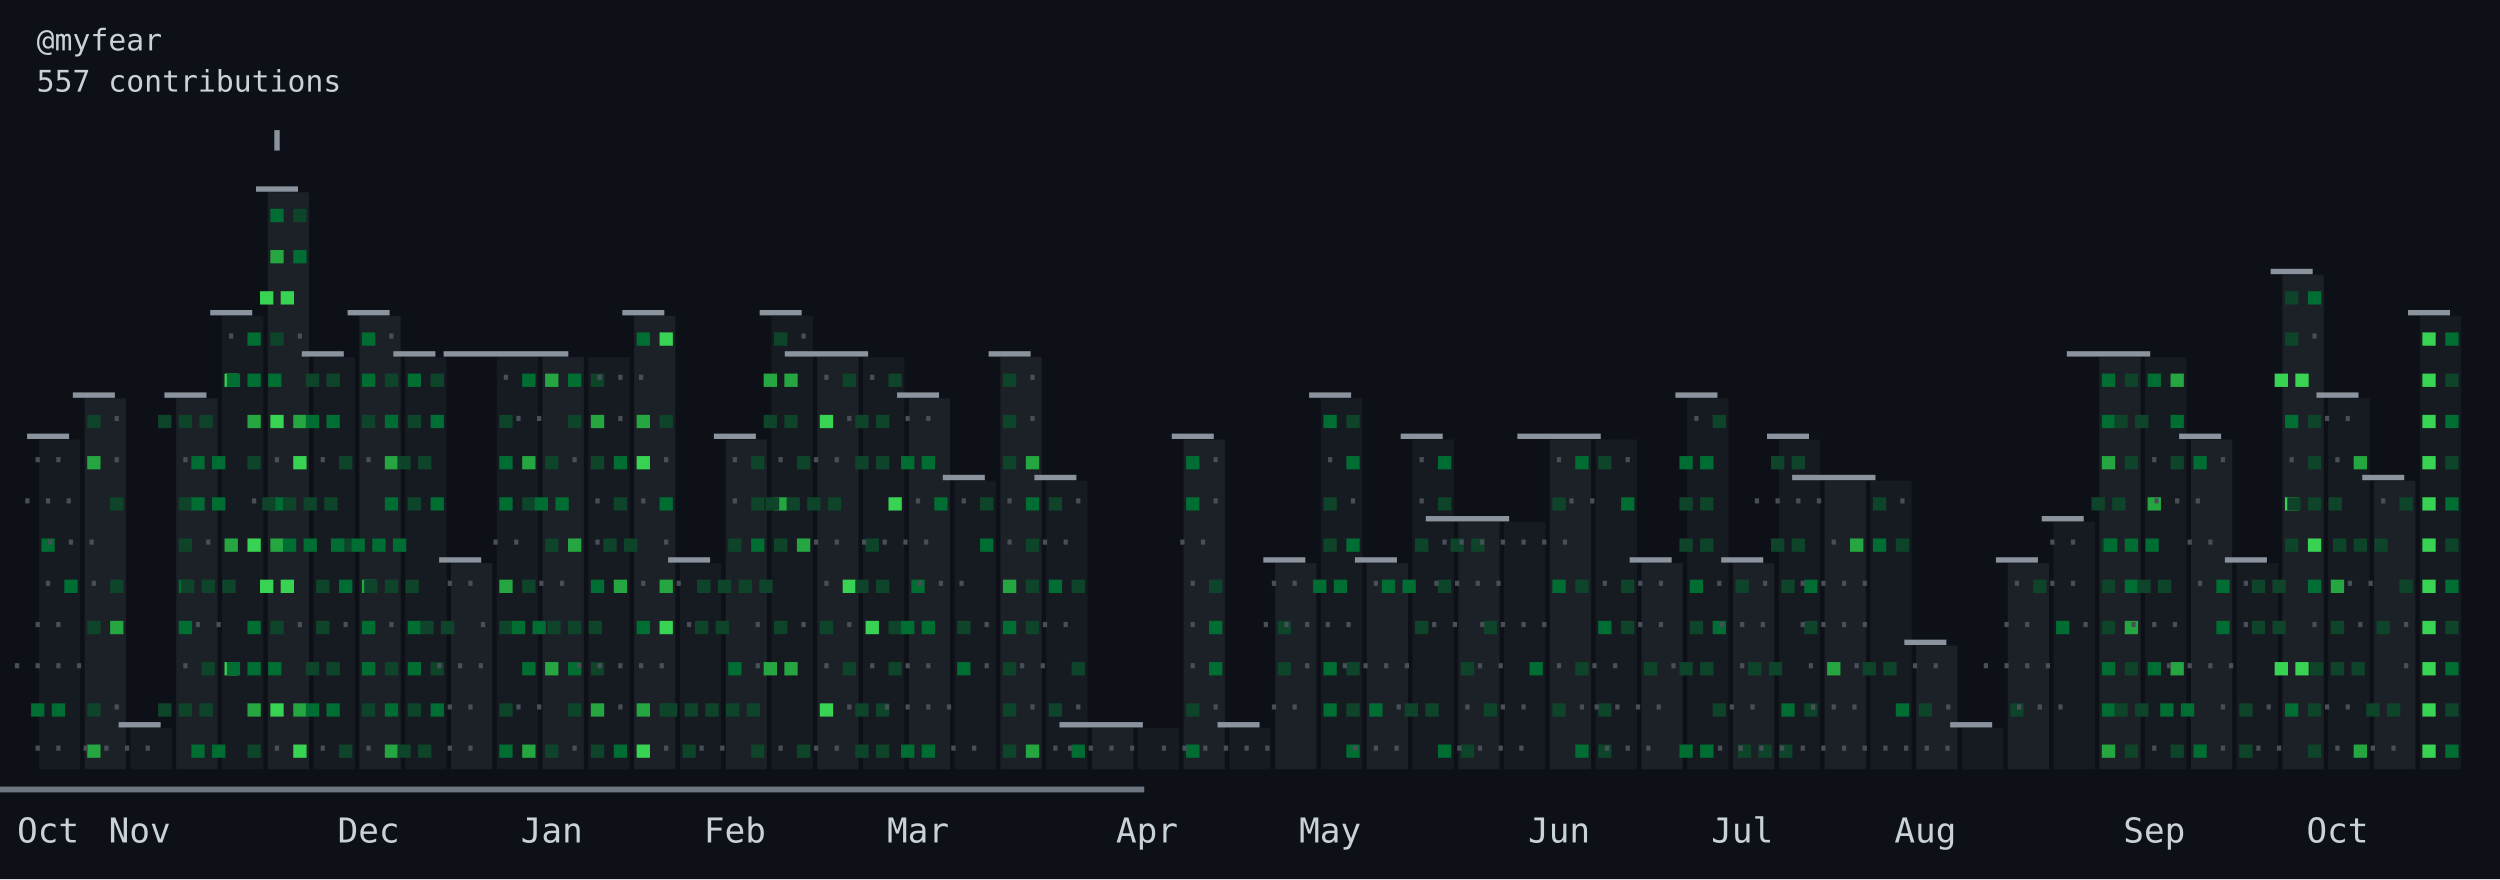
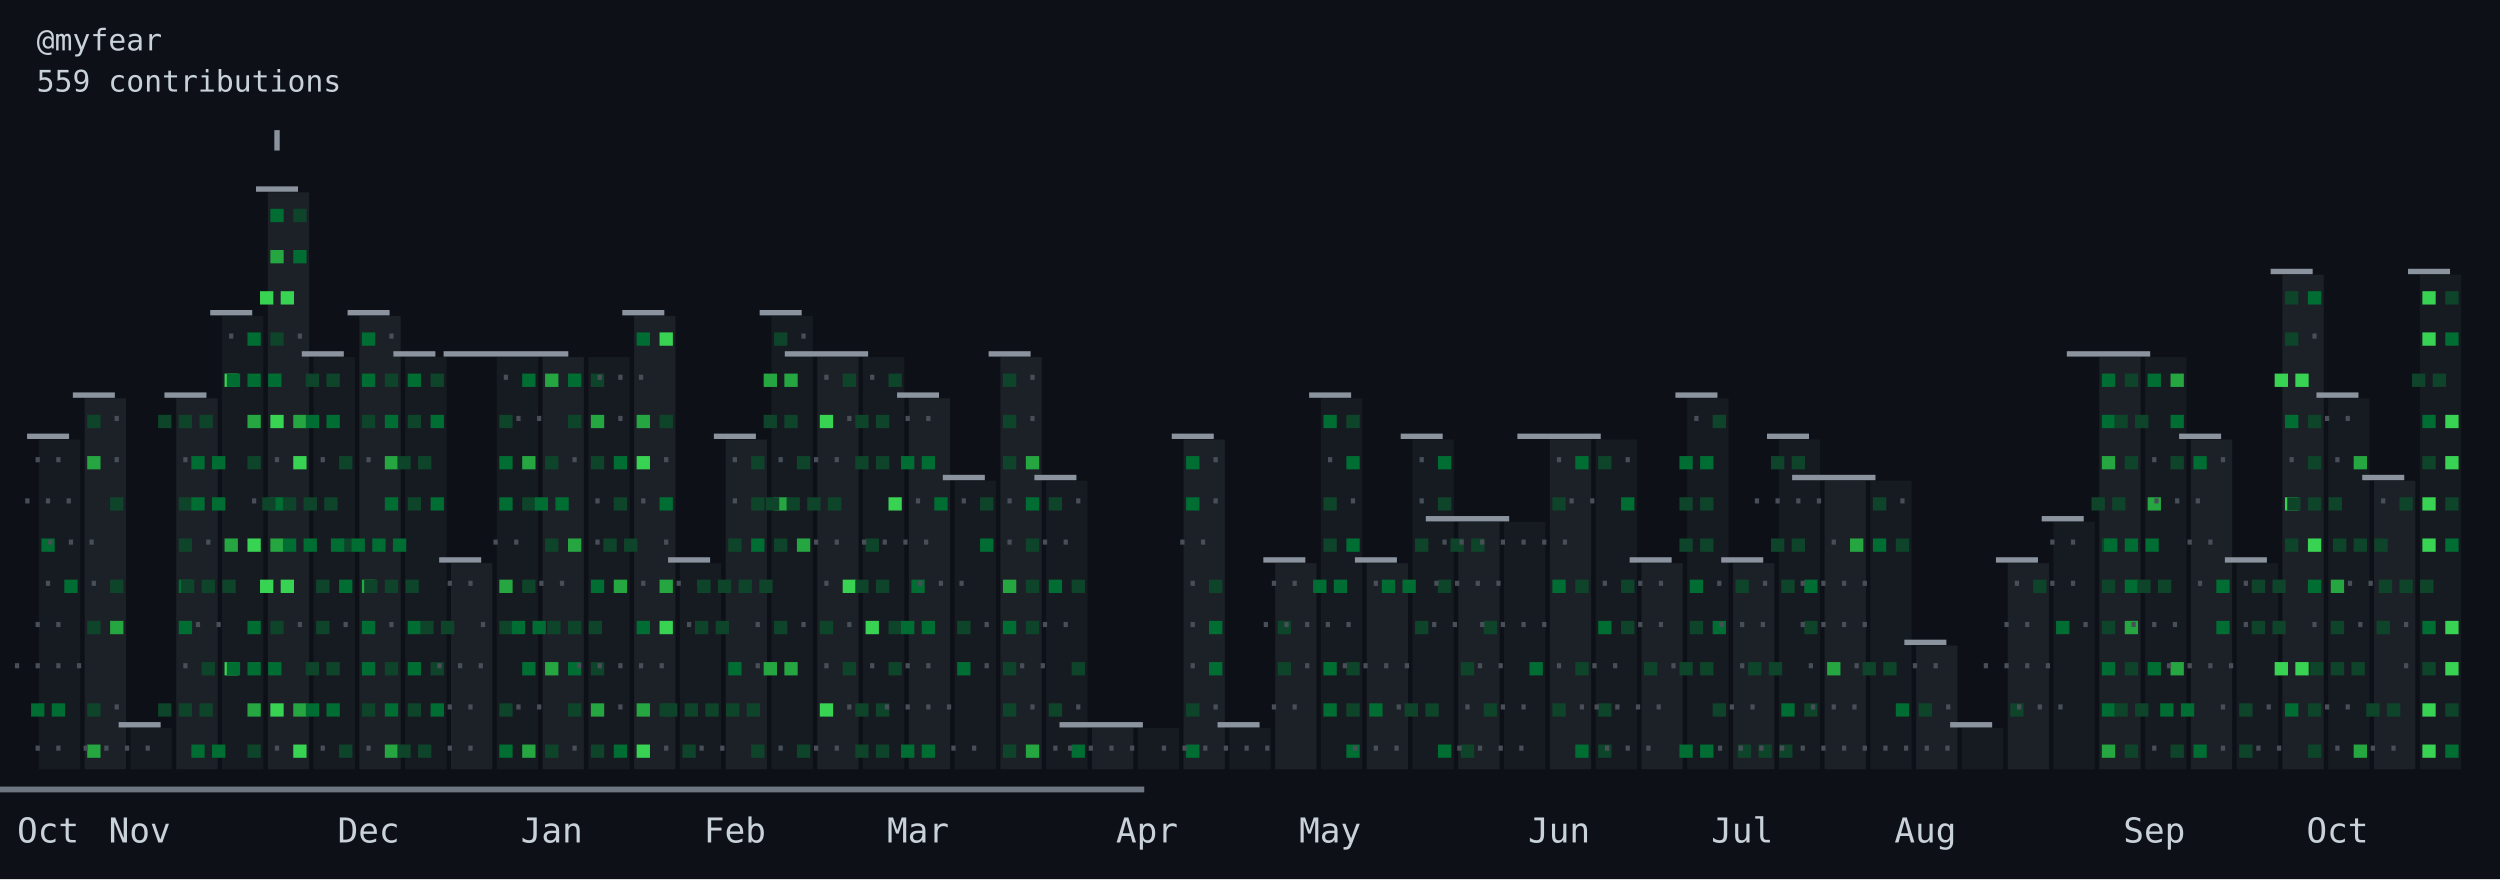
<svg xmlns="http://www.w3.org/2000/svg" width="1092" height="384" viewBox="0 0 1092 384" role="img" aria-labelledby="title desc">
  <rect width="100%" height="100%" fill="#0d1117" />
  <g font-family="ui-monospace, 'SF Mono', Menlo, Consolas, 'DejaVu Sans Mono', monospace" font-size="13" fill="#c9d1d9">
    <text x="16" y="22">@myfear</text>
-     <text x="16" y="40">557 contributions</text>
+     <text x="16" y="40">559 contributions</text>
  </g>
  <rect x="117" y="84" width="18" height="252" fill="#1c2128" />
  <rect x="997" y="120" width="18" height="216" fill="#1c2128" />
+   <rect x="1057" y="120" width="18" height="216" fill="#161b22" />
  <rect x="97" y="138" width="18" height="198" fill="#161b22" />
  <rect x="157" y="138" width="18" height="198" fill="#1c2128" />
  <rect x="277" y="138" width="18" height="198" fill="#1c2128" />
  <rect x="337" y="138" width="18" height="198" fill="#161b22" />
-   <rect x="1057" y="138" width="18" height="198" fill="#161b22" />
  <rect x="137" y="156" width="18" height="180" fill="#161b22" />
  <rect x="177" y="156" width="18" height="180" fill="#161b22" />
  <rect x="217" y="156" width="18" height="180" fill="#161b22" />
  <rect x="237" y="156" width="18" height="180" fill="#1c2128" />
  <rect x="257" y="156" width="18" height="180" fill="#161b22" />
  <rect x="357" y="156" width="18" height="180" fill="#1c2128" />
  <rect x="377" y="156" width="18" height="180" fill="#161b22" />
  <rect x="437" y="156" width="18" height="180" fill="#1c2128" />
  <rect x="917" y="156" width="18" height="180" fill="#1c2128" />
  <rect x="937" y="156" width="18" height="180" fill="#161b22" />
  <rect x="37" y="174" width="18" height="162" fill="#1c2128" />
  <rect x="77" y="174" width="18" height="162" fill="#1c2128" />
  <rect x="397" y="174" width="18" height="162" fill="#1c2128" />
  <rect x="577" y="174" width="18" height="162" fill="#161b22" />
  <rect x="737" y="174" width="18" height="162" fill="#161b22" />
  <rect x="1017" y="174" width="18" height="162" fill="#161b22" />
  <rect x="17" y="192" width="18" height="144" fill="#161b22" />
  <rect x="317" y="192" width="18" height="144" fill="#1c2128" />
  <rect x="517" y="192" width="18" height="144" fill="#1c2128" />
  <rect x="617" y="192" width="18" height="144" fill="#161b22" />
  <rect x="677" y="192" width="18" height="144" fill="#1c2128" />
  <rect x="697" y="192" width="18" height="144" fill="#161b22" />
  <rect x="777" y="192" width="18" height="144" fill="#161b22" />
  <rect x="957" y="192" width="18" height="144" fill="#1c2128" />
  <rect x="417" y="210" width="18" height="126" fill="#161b22" />
  <rect x="457" y="210" width="18" height="126" fill="#161b22" />
  <rect x="797" y="210" width="18" height="126" fill="#1c2128" />
  <rect x="817" y="210" width="18" height="126" fill="#161b22" />
  <rect x="1037" y="210" width="18" height="126" fill="#1c2128" />
  <rect x="637" y="228" width="18" height="108" fill="#1c2128" />
  <rect x="657" y="228" width="18" height="108" fill="#161b22" />
  <rect x="897" y="228" width="18" height="108" fill="#161b22" />
  <rect x="197" y="246" width="18" height="90" fill="#1c2128" />
  <rect x="297" y="246" width="18" height="90" fill="#161b22" />
  <rect x="557" y="246" width="18" height="90" fill="#1c2128" />
  <rect x="597" y="246" width="18" height="90" fill="#1c2128" />
  <rect x="717" y="246" width="18" height="90" fill="#1c2128" />
  <rect x="757" y="246" width="18" height="90" fill="#1c2128" />
  <rect x="877" y="246" width="18" height="90" fill="#1c2128" />
  <rect x="977" y="246" width="18" height="90" fill="#161b22" />
  <rect x="837" y="282" width="18" height="54" fill="#1c2128" />
  <rect x="57" y="318" width="18" height="18" fill="#161b22" />
  <rect x="477" y="318" width="18" height="18" fill="#1c2128" />
  <rect x="497" y="318" width="18" height="18" fill="#161b22" />
  <rect x="537" y="318" width="18" height="18" fill="#161b22" />
  <rect x="857" y="318" width="18" height="18" fill="#161b22" />
  <g font-family="ui-monospace, 'SF Mono', Menlo, Consolas, 'DejaVu Sans Mono', monospace" font-size="15" text-anchor="middle">
    <text x="121" y="62" fill="#8b949e">╻</text>
    <text x="121 131" y="80" fill="#8b949e">▁▁</text>
    <text x="121" y="98" fill="#006d32">▪</text>
    <text x="131" y="98" fill="#0e4429">▪</text>
    <text x="121" y="116" fill="#26a641">▪</text>
    <text x="131" y="116" fill="#006d32">▪</text>
    <text x="1001 1011" y="116" fill="#8b949e">▁▁</text>
+     <text x="1061 1071" y="116" fill="#8b949e">▁▁</text>
    <text x="101 111" y="134" fill="#8b949e">▁▁</text>
    <text x="121 131" y="134" fill="#39d353">▪▪</text>
    <text x="161 171" y="134" fill="#8b949e">▁▁</text>
    <text x="281 291" y="134" fill="#8b949e">▁▁</text>
    <text x="341 351" y="134" fill="#8b949e">▁▁</text>
    <text x="1001" y="134" fill="#0e4429">▪</text>
    <text x="1011" y="134" fill="#006d32">▪</text>
-     <text x="1061 1071" y="134" fill="#8b949e">▁▁</text>
+     <text x="1061" y="134" fill="#39d353">▪</text>
+     <text x="1071" y="134" fill="#0e4429">▪</text>
    <text x="101" y="152" fill="#484f58">·</text>
    <text x="111" y="152" fill="#006d32">▪</text>
    <text x="121" y="152" fill="#0e4429">▪</text>
    <text x="131" y="152" fill="#484f58">·</text>
    <text x="141 151" y="152" fill="#8b949e">▁▁</text>
    <text x="161" y="152" fill="#006d32">▪</text>
    <text x="171" y="152" fill="#484f58">·</text>
    <text x="181 191" y="152" fill="#8b949e">▁▁</text>
    <text x="221 231 241 251 261 271" y="152" fill="#8b949e">▁▁▁▁▁▁</text>
    <text x="281" y="152" fill="#006d32">▪</text>
    <text x="291" y="152" fill="#39d353">▪</text>
    <text x="341" y="152" fill="#0e4429">▪</text>
    <text x="351" y="152" fill="#484f58">·</text>
    <text x="361 371 381 391" y="152" fill="#8b949e">▁▁▁▁</text>
    <text x="441 451" y="152" fill="#8b949e">▁▁</text>
    <text x="921 931 941 951" y="152" fill="#8b949e">▁▁▁▁</text>
    <text x="1001" y="152" fill="#0e4429">▪</text>
    <text x="1011" y="152" fill="#484f58">·</text>
    <text x="1061" y="152" fill="#39d353">▪</text>
    <text x="1071" y="152" fill="#006d32">▪</text>
    <text x="41 51" y="170" fill="#8b949e">▁▁</text>
    <text x="81 91" y="170" fill="#8b949e">▁▁</text>
    <text x="101" y="170" fill="#39d353">▪</text>
    <text x="111 121 131" y="170" fill="#006d32">▪▪▪</text>
    <text x="141 151" y="170" fill="#0e4429">▪▪</text>
    <text x="161" y="170" fill="#006d32">▪</text>
    <text x="171" y="170" fill="#0e4429">▪</text>
    <text x="181" y="170" fill="#006d32">▪</text>
    <text x="191" y="170" fill="#0e4429">▪</text>
    <text x="221" y="170" fill="#484f58">·</text>
    <text x="231" y="170" fill="#006d32">▪</text>
    <text x="241" y="170" fill="#26a641">▪</text>
    <text x="251" y="170" fill="#006d32">▪</text>
    <text x="261" y="170" fill="#0e4429">▪</text>
    <text x="271 281 291" y="170" fill="#484f58">···</text>
    <text x="341 351" y="170" fill="#26a641">▪▪</text>
    <text x="361" y="170" fill="#484f58">·</text>
    <text x="371" y="170" fill="#0e4429">▪</text>
    <text x="381" y="170" fill="#484f58">·</text>
    <text x="391" y="170" fill="#0e4429">▪</text>
    <text x="401 411" y="170" fill="#8b949e">▁▁</text>
    <text x="441" y="170" fill="#0e4429">▪</text>
    <text x="451" y="170" fill="#484f58">·</text>
    <text x="581 591" y="170" fill="#8b949e">▁▁</text>
    <text x="741 751" y="170" fill="#8b949e">▁▁</text>
    <text x="921" y="170" fill="#006d32">▪</text>
    <text x="931" y="170" fill="#0e4429">▪</text>
    <text x="941" y="170" fill="#006d32">▪</text>
    <text x="951" y="170" fill="#26a641">▪</text>
    <text x="1001 1011" y="170" fill="#39d353">▪▪</text>
    <text x="1021 1031" y="170" fill="#8b949e">▁▁</text>
-     <text x="1061" y="170" fill="#39d353">▪</text>
-     <text x="1071" y="170" fill="#0e4429">▪</text>
+     <text x="1061 1071" y="170" fill="#0e4429">▪▪</text>
    <text x="21 31" y="188" fill="#8b949e">▁▁</text>
    <text x="41" y="188" fill="#0e4429">▪</text>
    <text x="51" y="188" fill="#484f58">·</text>
    <text x="81 91 101" y="188" fill="#0e4429">▪▪▪</text>
    <text x="111" y="188" fill="#26a641">▪</text>
    <text x="121" y="188" fill="#39d353">▪</text>
    <text x="131" y="188" fill="#26a641">▪</text>
    <text x="141 151" y="188" fill="#006d32">▪▪</text>
    <text x="161" y="188" fill="#0e4429">▪</text>
    <text x="171" y="188" fill="#006d32">▪</text>
    <text x="181" y="188" fill="#0e4429">▪</text>
    <text x="191" y="188" fill="#006d32">▪</text>
    <text x="221" y="188" fill="#0e4429">▪</text>
    <text x="231 241" y="188" fill="#484f58">··</text>
    <text x="251" y="188" fill="#0e4429">▪</text>
    <text x="261" y="188" fill="#26a641">▪</text>
    <text x="271" y="188" fill="#484f58">·</text>
    <text x="281" y="188" fill="#26a641">▪</text>
    <text x="291" y="188" fill="#0e4429">▪</text>
    <text x="321 331" y="188" fill="#8b949e">▁▁</text>
    <text x="341 351" y="188" fill="#0e4429">▪▪</text>
    <text x="361" y="188" fill="#39d353">▪</text>
    <text x="371" y="188" fill="#484f58">·</text>
    <text x="381 391" y="188" fill="#0e4429">▪▪</text>
    <text x="401 411" y="188" fill="#484f58">··</text>
    <text x="441" y="188" fill="#0e4429">▪</text>
    <text x="451" y="188" fill="#484f58">·</text>
    <text x="521 531" y="188" fill="#8b949e">▁▁</text>
    <text x="581" y="188" fill="#006d32">▪</text>
    <text x="591" y="188" fill="#0e4429">▪</text>
    <text x="621 631" y="188" fill="#8b949e">▁▁</text>
    <text x="681 691 701 711" y="188" fill="#8b949e">▁▁▁▁</text>
    <text x="741" y="188" fill="#484f58">·</text>
    <text x="751" y="188" fill="#0e4429">▪</text>
    <text x="781 791" y="188" fill="#8b949e">▁▁</text>
    <text x="921" y="188" fill="#006d32">▪</text>
    <text x="931 941" y="188" fill="#0e4429">▪▪</text>
    <text x="951" y="188" fill="#006d32">▪</text>
    <text x="961 971" y="188" fill="#8b949e">▁▁</text>
    <text x="1001" y="188" fill="#006d32">▪</text>
    <text x="1011" y="188" fill="#0e4429">▪</text>
    <text x="1021 1031" y="188" fill="#484f58">··</text>
-     <text x="1061" y="188" fill="#39d353">▪</text>
-     <text x="1071" y="188" fill="#006d32">▪</text>
+     <text x="1061" y="188" fill="#006d32">▪</text>
+     <text x="1071" y="188" fill="#39d353">▪</text>
    <text x="21 31" y="206" fill="#484f58">··</text>
    <text x="41" y="206" fill="#26a641">▪</text>
    <text x="51" y="206" fill="#484f58">·</text>
    <text x="81" y="206" fill="#484f58">·</text>
    <text x="91 101" y="206" fill="#006d32">▪▪</text>
    <text x="111" y="206" fill="#0e4429">▪</text>
    <text x="121" y="206" fill="#484f58">·</text>
    <text x="131" y="206" fill="#39d353">▪</text>
    <text x="141" y="206" fill="#484f58">·</text>
    <text x="151" y="206" fill="#0e4429">▪</text>
    <text x="161" y="206" fill="#484f58">·</text>
    <text x="171" y="206" fill="#26a641">▪</text>
    <text x="181 191" y="206" fill="#0e4429">▪▪</text>
    <text x="221" y="206" fill="#006d32">▪</text>
    <text x="231" y="206" fill="#26a641">▪</text>
    <text x="241" y="206" fill="#0e4429">▪</text>
    <text x="251" y="206" fill="#484f58">·</text>
    <text x="261" y="206" fill="#0e4429">▪</text>
    <text x="271" y="206" fill="#006d32">▪</text>
    <text x="281" y="206" fill="#39d353">▪</text>
    <text x="291" y="206" fill="#484f58">·</text>
    <text x="321" y="206" fill="#484f58">·</text>
    <text x="331" y="206" fill="#0e4429">▪</text>
    <text x="341" y="206" fill="#484f58">·</text>
    <text x="351" y="206" fill="#0e4429">▪</text>
    <text x="361 371" y="206" fill="#484f58">··</text>
    <text x="381 391" y="206" fill="#0e4429">▪▪</text>
    <text x="401 411" y="206" fill="#006d32">▪▪</text>
    <text x="421 431" y="206" fill="#8b949e">▁▁</text>
    <text x="441" y="206" fill="#0e4429">▪</text>
    <text x="451" y="206" fill="#26a641">▪</text>
    <text x="461 471" y="206" fill="#8b949e">▁▁</text>
    <text x="521" y="206" fill="#006d32">▪</text>
    <text x="531" y="206" fill="#484f58">·</text>
    <text x="581" y="206" fill="#484f58">·</text>
    <text x="591" y="206" fill="#006d32">▪</text>
    <text x="621" y="206" fill="#484f58">·</text>
    <text x="631" y="206" fill="#006d32">▪</text>
    <text x="681" y="206" fill="#484f58">·</text>
    <text x="691" y="206" fill="#006d32">▪</text>
    <text x="701" y="206" fill="#0e4429">▪</text>
    <text x="711" y="206" fill="#484f58">·</text>
    <text x="741 751" y="206" fill="#006d32">▪▪</text>
    <text x="781 791" y="206" fill="#0e4429">▪▪</text>
    <text x="801 811 821 831" y="206" fill="#8b949e">▁▁▁▁</text>
    <text x="921" y="206" fill="#26a641">▪</text>
    <text x="931" y="206" fill="#0e4429">▪</text>
    <text x="941" y="206" fill="#484f58">·</text>
    <text x="951" y="206" fill="#0e4429">▪</text>
    <text x="961" y="206" fill="#006d32">▪</text>
    <text x="971" y="206" fill="#484f58">·</text>
    <text x="1001" y="206" fill="#484f58">·</text>
    <text x="1011" y="206" fill="#0e4429">▪</text>
    <text x="1021" y="206" fill="#484f58">·</text>
    <text x="1031" y="206" fill="#26a641">▪</text>
    <text x="1041 1051" y="206" fill="#8b949e">▁▁</text>
-     <text x="1061" y="206" fill="#39d353">▪</text>
-     <text x="1071" y="206" fill="#0e4429">▪</text>
+     <text x="1061" y="206" fill="#0e4429">▪</text>
+     <text x="1071" y="206" fill="#39d353">▪</text>
    <text x="21 31 41" y="224" fill="#484f58">···</text>
    <text x="51" y="224" fill="#0e4429">▪</text>
    <text x="81" y="224" fill="#0e4429">▪</text>
    <text x="91 101" y="224" fill="#006d32">▪▪</text>
    <text x="111" y="224" fill="#484f58">·</text>
    <text x="121" y="224" fill="#006d32">▪</text>
    <text x="131 141 151 161" y="224" fill="#0e4429">▪▪▪▪</text>
    <text x="171" y="224" fill="#006d32">▪</text>
    <text x="181" y="224" fill="#0e4429">▪</text>
    <text x="191" y="224" fill="#006d32">▪</text>
    <text x="221" y="224" fill="#006d32">▪</text>
    <text x="231" y="224" fill="#0e4429">▪</text>
    <text x="241 251" y="224" fill="#006d32">▪▪</text>
    <text x="261" y="224" fill="#484f58">·</text>
    <text x="271" y="224" fill="#0e4429">▪</text>
    <text x="281" y="224" fill="#484f58">·</text>
    <text x="291" y="224" fill="#006d32">▪</text>
    <text x="321" y="224" fill="#484f58">·</text>
    <text x="331" y="224" fill="#0e4429">▪</text>
    <text x="341" y="224" fill="#26a641">▪</text>
    <text x="351 361 371 381" y="224" fill="#0e4429">▪▪▪▪</text>
    <text x="391" y="224" fill="#39d353">▪</text>
    <text x="401" y="224" fill="#484f58">·</text>
    <text x="411" y="224" fill="#006d32">▪</text>
    <text x="421" y="224" fill="#484f58">·</text>
    <text x="431" y="224" fill="#0e4429">▪</text>
    <text x="441" y="224" fill="#484f58">·</text>
    <text x="451" y="224" fill="#006d32">▪</text>
    <text x="461" y="224" fill="#0e4429">▪</text>
    <text x="471" y="224" fill="#484f58">·</text>
    <text x="521" y="224" fill="#006d32">▪</text>
    <text x="531" y="224" fill="#484f58">·</text>
    <text x="581" y="224" fill="#0e4429">▪</text>
    <text x="591" y="224" fill="#484f58">·</text>
    <text x="621" y="224" fill="#484f58">·</text>
    <text x="631" y="224" fill="#0e4429">▪</text>
    <text x="641 651 661 671" y="224" fill="#8b949e">▁▁▁▁</text>
    <text x="681" y="224" fill="#0e4429">▪</text>
    <text x="691 701" y="224" fill="#484f58">··</text>
    <text x="711" y="224" fill="#006d32">▪</text>
    <text x="741 751" y="224" fill="#0e4429">▪▪</text>
    <text x="781 791 801 811" y="224" fill="#484f58">····</text>
    <text x="821" y="224" fill="#0e4429">▪</text>
    <text x="831" y="224" fill="#484f58">·</text>
    <text x="901 911" y="224" fill="#8b949e">▁▁</text>
    <text x="921 931" y="224" fill="#0e4429">▪▪</text>
    <text x="941" y="224" fill="#26a641">▪</text>
    <text x="951 961 971" y="224" fill="#484f58">···</text>
    <text x="1001" y="224" fill="#39d353">▪</text>
    <text x="1011 1021 1031" y="224" fill="#0e4429">▪▪▪</text>
    <text x="1041" y="224" fill="#484f58">·</text>
    <text x="1051" y="224" fill="#0e4429">▪</text>
    <text x="1061" y="224" fill="#39d353">▪</text>
-     <text x="1071" y="224" fill="#006d32">▪</text>
+     <text x="1071" y="224" fill="#0e4429">▪</text>
    <text x="21" y="242" fill="#006d32">▪</text>
    <text x="31 41 51" y="242" fill="#484f58">···</text>
    <text x="81" y="242" fill="#0e4429">▪</text>
    <text x="91" y="242" fill="#484f58">·</text>
    <text x="101" y="242" fill="#26a641">▪</text>
    <text x="111" y="242" fill="#39d353">▪</text>
    <text x="121" y="242" fill="#26a641">▪</text>
    <text x="131 141" y="242" fill="#006d32">▪▪</text>
    <text x="151" y="242" fill="#0e4429">▪</text>
    <text x="161 171 181 191" y="242" fill="#006d32">▪▪▪▪</text>
    <text x="201 211" y="242" fill="#8b949e">▁▁</text>
    <text x="221 231" y="242" fill="#484f58">··</text>
    <text x="241" y="242" fill="#0e4429">▪</text>
    <text x="251" y="242" fill="#26a641">▪</text>
    <text x="261" y="242" fill="#484f58">·</text>
    <text x="271 281" y="242" fill="#0e4429">▪▪</text>
    <text x="291" y="242" fill="#484f58">·</text>
    <text x="301 311" y="242" fill="#8b949e">▁▁</text>
    <text x="321" y="242" fill="#0e4429">▪</text>
    <text x="331" y="242" fill="#006d32">▪</text>
    <text x="341" y="242" fill="#0e4429">▪</text>
    <text x="351" y="242" fill="#26a641">▪</text>
    <text x="361 371" y="242" fill="#484f58">··</text>
    <text x="381" y="242" fill="#0e4429">▪</text>
    <text x="391 401 411 421" y="242" fill="#484f58">····</text>
    <text x="431" y="242" fill="#006d32">▪</text>
    <text x="441" y="242" fill="#484f58">·</text>
    <text x="451" y="242" fill="#0e4429">▪</text>
    <text x="461 471" y="242" fill="#484f58">··</text>
    <text x="521 531" y="242" fill="#484f58">··</text>
    <text x="561 571" y="242" fill="#8b949e">▁▁</text>
    <text x="581" y="242" fill="#0e4429">▪</text>
    <text x="591" y="242" fill="#006d32">▪</text>
    <text x="601 611" y="242" fill="#8b949e">▁▁</text>
    <text x="621" y="242" fill="#0e4429">▪</text>
    <text x="631" y="242" fill="#484f58">·</text>
    <text x="641 651" y="242" fill="#0e4429">▪▪</text>
    <text x="661 671 681 691 701 711" y="242" fill="#484f58">······</text>
    <text x="721 731" y="242" fill="#8b949e">▁▁</text>
    <text x="741 751" y="242" fill="#0e4429">▪▪</text>
    <text x="761 771" y="242" fill="#8b949e">▁▁</text>
    <text x="781 791" y="242" fill="#0e4429">▪▪</text>
    <text x="801" y="242" fill="#484f58">·</text>
    <text x="811" y="242" fill="#26a641">▪</text>
    <text x="821" y="242" fill="#006d32">▪</text>
    <text x="831" y="242" fill="#0e4429">▪</text>
    <text x="881 891" y="242" fill="#8b949e">▁▁</text>
    <text x="901 911" y="242" fill="#484f58">··</text>
    <text x="921" y="242" fill="#0e4429">▪</text>
    <text x="931 941 951" y="242" fill="#006d32">▪▪▪</text>
    <text x="961 971" y="242" fill="#484f58">··</text>
    <text x="981 991" y="242" fill="#8b949e">▁▁</text>
    <text x="1001" y="242" fill="#0e4429">▪</text>
    <text x="1011" y="242" fill="#39d353">▪</text>
    <text x="1021" y="242" fill="#484f58">·</text>
    <text x="1031 1041 1051" y="242" fill="#0e4429">▪▪▪</text>
    <text x="1061" y="242" fill="#39d353">▪</text>
-     <text x="1071" y="242" fill="#0e4429">▪</text>
+     <text x="1071" y="242" fill="#006d32">▪</text>
    <text x="21" y="260" fill="#484f58">·</text>
    <text x="31" y="260" fill="#006d32">▪</text>
    <text x="41" y="260" fill="#484f58">·</text>
    <text x="51" y="260" fill="#0e4429">▪</text>
    <text x="81" y="260" fill="#006d32">▪</text>
    <text x="91 101 111" y="260" fill="#0e4429">▪▪▪</text>
    <text x="121 131" y="260" fill="#39d353">▪▪</text>
    <text x="141" y="260" fill="#0e4429">▪</text>
    <text x="151" y="260" fill="#006d32">▪</text>
    <text x="161" y="260" fill="#26a641">▪</text>
    <text x="171 181 191" y="260" fill="#0e4429">▪▪▪</text>
    <text x="201 211" y="260" fill="#484f58">··</text>
    <text x="221" y="260" fill="#26a641">▪</text>
    <text x="231" y="260" fill="#0e4429">▪</text>
    <text x="241 251" y="260" fill="#484f58">··</text>
    <text x="261" y="260" fill="#006d32">▪</text>
    <text x="271" y="260" fill="#26a641">▪</text>
    <text x="281" y="260" fill="#484f58">·</text>
    <text x="291" y="260" fill="#26a641">▪</text>
    <text x="301 311" y="260" fill="#484f58">··</text>
    <text x="321 331 341 351" y="260" fill="#0e4429">▪▪▪▪</text>
    <text x="361" y="260" fill="#484f58">·</text>
    <text x="371" y="260" fill="#39d353">▪</text>
    <text x="381 391" y="260" fill="#0e4429">▪▪</text>
    <text x="401" y="260" fill="#006d32">▪</text>
    <text x="411 421 431" y="260" fill="#484f58">···</text>
    <text x="441" y="260" fill="#26a641">▪</text>
    <text x="451" y="260" fill="#0e4429">▪</text>
    <text x="461" y="260" fill="#006d32">▪</text>
    <text x="471" y="260" fill="#0e4429">▪</text>
    <text x="521" y="260" fill="#484f58">·</text>
    <text x="531" y="260" fill="#0e4429">▪</text>
    <text x="561 571" y="260" fill="#484f58">··</text>
    <text x="581 591" y="260" fill="#006d32">▪▪</text>
    <text x="601" y="260" fill="#484f58">·</text>
    <text x="611 621" y="260" fill="#006d32">▪▪</text>
    <text x="631" y="260" fill="#0e4429">▪</text>
    <text x="641 651 661 671" y="260" fill="#484f58">····</text>
    <text x="681" y="260" fill="#006d32">▪</text>
    <text x="691" y="260" fill="#0e4429">▪</text>
    <text x="701" y="260" fill="#484f58">·</text>
    <text x="711" y="260" fill="#0e4429">▪</text>
    <text x="721 731" y="260" fill="#484f58">··</text>
    <text x="741" y="260" fill="#006d32">▪</text>
    <text x="751" y="260" fill="#484f58">·</text>
    <text x="761" y="260" fill="#0e4429">▪</text>
    <text x="771" y="260" fill="#484f58">·</text>
    <text x="781" y="260" fill="#0e4429">▪</text>
    <text x="791" y="260" fill="#006d32">▪</text>
    <text x="801 811 821 831" y="260" fill="#484f58">····</text>
    <text x="881" y="260" fill="#484f58">·</text>
    <text x="891" y="260" fill="#0e4429">▪</text>
    <text x="901 911" y="260" fill="#484f58">··</text>
    <text x="921" y="260" fill="#0e4429">▪</text>
    <text x="931" y="260" fill="#006d32">▪</text>
    <text x="941 951" y="260" fill="#0e4429">▪▪</text>
    <text x="961" y="260" fill="#484f58">·</text>
    <text x="971" y="260" fill="#006d32">▪</text>
    <text x="981" y="260" fill="#484f58">·</text>
    <text x="991 1001" y="260" fill="#0e4429">▪▪</text>
    <text x="1011" y="260" fill="#006d32">▪</text>
    <text x="1021" y="260" fill="#26a641">▪</text>
    <text x="1031 1041" y="260" fill="#484f58">··</text>
-     <text x="1051" y="260" fill="#0e4429">▪</text>
-     <text x="1061" y="260" fill="#39d353">▪</text>
-     <text x="1071" y="260" fill="#006d32">▪</text>
+     <text x="1051 1061 1071" y="260" fill="#0e4429">▪▪▪</text>
    <text x="21 31" y="278" fill="#484f58">··</text>
    <text x="41" y="278" fill="#0e4429">▪</text>
    <text x="51" y="278" fill="#26a641">▪</text>
    <text x="81" y="278" fill="#006d32">▪</text>
    <text x="91 101" y="278" fill="#484f58">··</text>
    <text x="111" y="278" fill="#006d32">▪</text>
    <text x="121" y="278" fill="#0e4429">▪</text>
    <text x="131" y="278" fill="#484f58">·</text>
    <text x="141" y="278" fill="#0e4429">▪</text>
    <text x="151" y="278" fill="#484f58">·</text>
    <text x="161" y="278" fill="#006d32">▪</text>
    <text x="171" y="278" fill="#484f58">·</text>
    <text x="181" y="278" fill="#006d32">▪</text>
    <text x="191 201" y="278" fill="#0e4429">▪▪</text>
    <text x="211" y="278" fill="#484f58">·</text>
    <text x="221" y="278" fill="#0e4429">▪</text>
    <text x="231 241" y="278" fill="#006d32">▪▪</text>
    <text x="251 261 271" y="278" fill="#0e4429">▪▪▪</text>
    <text x="281" y="278" fill="#006d32">▪</text>
    <text x="291" y="278" fill="#39d353">▪</text>
    <text x="301" y="278" fill="#484f58">·</text>
    <text x="311 321" y="278" fill="#0e4429">▪▪</text>
    <text x="331" y="278" fill="#484f58">·</text>
    <text x="341" y="278" fill="#0e4429">▪</text>
    <text x="351" y="278" fill="#484f58">·</text>
    <text x="361" y="278" fill="#0e4429">▪</text>
    <text x="371" y="278" fill="#484f58">·</text>
    <text x="381" y="278" fill="#39d353">▪</text>
    <text x="391" y="278" fill="#0e4429">▪</text>
    <text x="401 411" y="278" fill="#006d32">▪▪</text>
    <text x="421" y="278" fill="#0e4429">▪</text>
    <text x="431" y="278" fill="#484f58">·</text>
    <text x="441" y="278" fill="#006d32">▪</text>
    <text x="451" y="278" fill="#0e4429">▪</text>
    <text x="461 471" y="278" fill="#484f58">··</text>
    <text x="521" y="278" fill="#484f58">·</text>
    <text x="531" y="278" fill="#006d32">▪</text>
    <text x="561" y="278" fill="#0e4429">▪</text>
    <text x="571 581 591 601 611" y="278" fill="#484f58">·····</text>
    <text x="621" y="278" fill="#0e4429">▪</text>
    <text x="631 641" y="278" fill="#484f58">··</text>
    <text x="651" y="278" fill="#0e4429">▪</text>
    <text x="661 671 681 691" y="278" fill="#484f58">····</text>
    <text x="701" y="278" fill="#006d32">▪</text>
    <text x="711" y="278" fill="#0e4429">▪</text>
    <text x="721 731" y="278" fill="#484f58">··</text>
    <text x="741" y="278" fill="#0e4429">▪</text>
    <text x="751" y="278" fill="#006d32">▪</text>
    <text x="761 771 781" y="278" fill="#484f58">···</text>
    <text x="791" y="278" fill="#0e4429">▪</text>
    <text x="801 811 821 831" y="278" fill="#484f58">····</text>
    <text x="841 851" y="278" fill="#8b949e">▁▁</text>
    <text x="881 891" y="278" fill="#484f58">··</text>
    <text x="901" y="278" fill="#006d32">▪</text>
    <text x="911" y="278" fill="#484f58">·</text>
    <text x="921" y="278" fill="#0e4429">▪</text>
    <text x="931" y="278" fill="#26a641">▪</text>
    <text x="941 951 961" y="278" fill="#484f58">···</text>
    <text x="971" y="278" fill="#006d32">▪</text>
    <text x="981" y="278" fill="#484f58">·</text>
    <text x="991 1001" y="278" fill="#0e4429">▪▪</text>
    <text x="1011" y="278" fill="#484f58">·</text>
    <text x="1021" y="278" fill="#0e4429">▪</text>
    <text x="1031" y="278" fill="#484f58">·</text>
    <text x="1041" y="278" fill="#0e4429">▪</text>
    <text x="1051" y="278" fill="#484f58">·</text>
-     <text x="1061" y="278" fill="#39d353">▪</text>
-     <text x="1071" y="278" fill="#0e4429">▪</text>
+     <text x="1061" y="278" fill="#006d32">▪</text>
+     <text x="1071" y="278" fill="#39d353">▪</text>
    <text x="21 31 41 51" y="296" fill="#484f58">····</text>
    <text x="81" y="296" fill="#484f58">·</text>
    <text x="91" y="296" fill="#0e4429">▪</text>
    <text x="101" y="296" fill="#39d353">▪</text>
    <text x="111 121 131" y="296" fill="#006d32">▪▪▪</text>
    <text x="141 151" y="296" fill="#0e4429">▪▪</text>
    <text x="161" y="296" fill="#006d32">▪</text>
    <text x="171" y="296" fill="#0e4429">▪</text>
    <text x="181" y="296" fill="#006d32">▪</text>
    <text x="191" y="296" fill="#0e4429">▪</text>
    <text x="201 211 221" y="296" fill="#484f58">···</text>
    <text x="231" y="296" fill="#006d32">▪</text>
    <text x="241" y="296" fill="#26a641">▪</text>
    <text x="251" y="296" fill="#006d32">▪</text>
    <text x="261" y="296" fill="#0e4429">▪</text>
    <text x="271 281 291 301 311" y="296" fill="#484f58">·····</text>
    <text x="321" y="296" fill="#006d32">▪</text>
    <text x="331" y="296" fill="#484f58">·</text>
    <text x="341 351" y="296" fill="#26a641">▪▪</text>
    <text x="361" y="296" fill="#484f58">·</text>
    <text x="371" y="296" fill="#0e4429">▪</text>
    <text x="381" y="296" fill="#484f58">·</text>
    <text x="391" y="296" fill="#0e4429">▪</text>
    <text x="401 411" y="296" fill="#484f58">··</text>
    <text x="421" y="296" fill="#006d32">▪</text>
    <text x="431" y="296" fill="#484f58">·</text>
    <text x="441" y="296" fill="#0e4429">▪</text>
    <text x="451 461" y="296" fill="#484f58">··</text>
    <text x="471" y="296" fill="#0e4429">▪</text>
    <text x="521" y="296" fill="#484f58">·</text>
    <text x="531" y="296" fill="#006d32">▪</text>
    <text x="561" y="296" fill="#0e4429">▪</text>
    <text x="571" y="296" fill="#484f58">·</text>
    <text x="581" y="296" fill="#006d32">▪</text>
    <text x="591" y="296" fill="#0e4429">▪</text>
    <text x="601 611 621 631" y="296" fill="#484f58">····</text>
    <text x="641" y="296" fill="#0e4429">▪</text>
    <text x="651 661" y="296" fill="#484f58">··</text>
    <text x="671" y="296" fill="#006d32">▪</text>
    <text x="681" y="296" fill="#484f58">·</text>
    <text x="691" y="296" fill="#0e4429">▪</text>
    <text x="701 711" y="296" fill="#484f58">··</text>
    <text x="721" y="296" fill="#0e4429">▪</text>
    <text x="731" y="296" fill="#484f58">·</text>
    <text x="741 751" y="296" fill="#0e4429">▪▪</text>
    <text x="761" y="296" fill="#484f58">·</text>
    <text x="771 781" y="296" fill="#0e4429">▪▪</text>
    <text x="791" y="296" fill="#484f58">·</text>
    <text x="801" y="296" fill="#26a641">▪</text>
    <text x="811" y="296" fill="#484f58">·</text>
    <text x="821 831" y="296" fill="#0e4429">▪▪</text>
    <text x="841 851" y="296" fill="#484f58">··</text>
    <text x="881 891 901 911" y="296" fill="#484f58">····</text>
    <text x="921" y="296" fill="#006d32">▪</text>
    <text x="931" y="296" fill="#0e4429">▪</text>
    <text x="941" y="296" fill="#006d32">▪</text>
    <text x="951" y="296" fill="#26a641">▪</text>
    <text x="961 971 981 991" y="296" fill="#484f58">····</text>
    <text x="1001 1011" y="296" fill="#39d353">▪▪</text>
    <text x="1021 1031 1041" y="296" fill="#0e4429">▪▪▪</text>
    <text x="1051" y="296" fill="#484f58">·</text>
-     <text x="1061" y="296" fill="#39d353">▪</text>
-     <text x="1071" y="296" fill="#006d32">▪</text>
+     <text x="1061" y="296" fill="#0e4429">▪</text>
+     <text x="1071" y="296" fill="#39d353">▪</text>
    <text x="21 31" y="314" fill="#006d32">▪▪</text>
    <text x="41" y="314" fill="#0e4429">▪</text>
    <text x="51" y="314" fill="#484f58">·</text>
    <text x="61 71" y="314" fill="#8b949e">▁▁</text>
    <text x="81 91 101" y="314" fill="#0e4429">▪▪▪</text>
    <text x="111" y="314" fill="#26a641">▪</text>
    <text x="121" y="314" fill="#39d353">▪</text>
    <text x="131" y="314" fill="#26a641">▪</text>
    <text x="141 151" y="314" fill="#006d32">▪▪</text>
    <text x="161" y="314" fill="#0e4429">▪</text>
    <text x="171" y="314" fill="#006d32">▪</text>
    <text x="181" y="314" fill="#0e4429">▪</text>
    <text x="191" y="314" fill="#006d32">▪</text>
    <text x="201 211" y="314" fill="#484f58">··</text>
    <text x="221" y="314" fill="#0e4429">▪</text>
    <text x="231 241" y="314" fill="#484f58">··</text>
    <text x="251" y="314" fill="#0e4429">▪</text>
    <text x="261" y="314" fill="#26a641">▪</text>
    <text x="271" y="314" fill="#484f58">·</text>
    <text x="281" y="314" fill="#26a641">▪</text>
    <text x="291" y="314" fill="#0e4429">▪</text>
    <text x="301" y="314" fill="#484f58">·</text>
    <text x="311 321 331 341 351" y="314" fill="#0e4429">▪▪▪▪▪</text>
    <text x="361" y="314" fill="#39d353">▪</text>
    <text x="371" y="314" fill="#484f58">·</text>
    <text x="381 391" y="314" fill="#0e4429">▪▪</text>
    <text x="401 411 421 431" y="314" fill="#484f58">····</text>
    <text x="441" y="314" fill="#0e4429">▪</text>
    <text x="451" y="314" fill="#484f58">·</text>
    <text x="461" y="314" fill="#0e4429">▪</text>
    <text x="471" y="314" fill="#484f58">·</text>
    <text x="481 491 501 511" y="314" fill="#8b949e">▁▁▁▁</text>
    <text x="521" y="314" fill="#0e4429">▪</text>
    <text x="531" y="314" fill="#484f58">·</text>
    <text x="541 551" y="314" fill="#8b949e">▁▁</text>
    <text x="561 571" y="314" fill="#484f58">··</text>
    <text x="581" y="314" fill="#006d32">▪</text>
    <text x="591" y="314" fill="#0e4429">▪</text>
    <text x="601" y="314" fill="#006d32">▪</text>
    <text x="611" y="314" fill="#484f58">·</text>
    <text x="621 631" y="314" fill="#0e4429">▪▪</text>
    <text x="641" y="314" fill="#484f58">·</text>
    <text x="651" y="314" fill="#0e4429">▪</text>
    <text x="661 671" y="314" fill="#484f58">··</text>
    <text x="681" y="314" fill="#0e4429">▪</text>
    <text x="691" y="314" fill="#484f58">·</text>
    <text x="701" y="314" fill="#0e4429">▪</text>
    <text x="711 721 731 741" y="314" fill="#484f58">····</text>
    <text x="751" y="314" fill="#0e4429">▪</text>
    <text x="761 771" y="314" fill="#484f58">··</text>
    <text x="781" y="314" fill="#006d32">▪</text>
    <text x="791" y="314" fill="#0e4429">▪</text>
    <text x="801 811 821" y="314" fill="#484f58">···</text>
    <text x="831" y="314" fill="#006d32">▪</text>
    <text x="841" y="314" fill="#0e4429">▪</text>
    <text x="851" y="314" fill="#484f58">·</text>
    <text x="861 871" y="314" fill="#8b949e">▁▁</text>
    <text x="881" y="314" fill="#0e4429">▪</text>
    <text x="891 901 911" y="314" fill="#484f58">···</text>
    <text x="921" y="314" fill="#006d32">▪</text>
    <text x="931 941" y="314" fill="#0e4429">▪▪</text>
    <text x="951 961" y="314" fill="#006d32">▪▪</text>
    <text x="971" y="314" fill="#484f58">·</text>
    <text x="981" y="314" fill="#0e4429">▪</text>
    <text x="991" y="314" fill="#484f58">·</text>
    <text x="1001" y="314" fill="#006d32">▪</text>
    <text x="1011" y="314" fill="#0e4429">▪</text>
    <text x="1021 1031" y="314" fill="#484f58">··</text>
    <text x="1041 1051" y="314" fill="#0e4429">▪▪</text>
    <text x="1061" y="314" fill="#39d353">▪</text>
    <text x="1071" y="314" fill="#0e4429">▪</text>
    <text x="21 31" y="332" fill="#484f58">··</text>
    <text x="41" y="332" fill="#26a641">▪</text>
    <text x="51 61 71 81" y="332" fill="#484f58">····</text>
    <text x="91 101" y="332" fill="#006d32">▪▪</text>
    <text x="111" y="332" fill="#0e4429">▪</text>
    <text x="121" y="332" fill="#484f58">·</text>
    <text x="131" y="332" fill="#39d353">▪</text>
    <text x="141" y="332" fill="#484f58">·</text>
    <text x="151" y="332" fill="#0e4429">▪</text>
    <text x="161" y="332" fill="#484f58">·</text>
    <text x="171" y="332" fill="#26a641">▪</text>
    <text x="181 191" y="332" fill="#0e4429">▪▪</text>
    <text x="201 211" y="332" fill="#484f58">··</text>
    <text x="221" y="332" fill="#006d32">▪</text>
    <text x="231" y="332" fill="#26a641">▪</text>
    <text x="241" y="332" fill="#0e4429">▪</text>
    <text x="251" y="332" fill="#484f58">·</text>
    <text x="261" y="332" fill="#0e4429">▪</text>
    <text x="271" y="332" fill="#006d32">▪</text>
    <text x="281" y="332" fill="#39d353">▪</text>
    <text x="291" y="332" fill="#484f58">·</text>
    <text x="301" y="332" fill="#0e4429">▪</text>
    <text x="311 321" y="332" fill="#484f58">··</text>
    <text x="331" y="332" fill="#0e4429">▪</text>
    <text x="341" y="332" fill="#484f58">·</text>
    <text x="351" y="332" fill="#0e4429">▪</text>
    <text x="361 371" y="332" fill="#484f58">··</text>
    <text x="381 391" y="332" fill="#0e4429">▪▪</text>
    <text x="401 411" y="332" fill="#006d32">▪▪</text>
    <text x="421 431" y="332" fill="#484f58">··</text>
    <text x="441" y="332" fill="#0e4429">▪</text>
    <text x="451" y="332" fill="#26a641">▪</text>
    <text x="461" y="332" fill="#484f58">·</text>
    <text x="471" y="332" fill="#006d32">▪</text>
    <text x="481 491 501 511" y="332" fill="#484f58">····</text>
    <text x="521" y="332" fill="#006d32">▪</text>
    <text x="531 541 551 561 571 581" y="332" fill="#484f58">······</text>
    <text x="591" y="332" fill="#006d32">▪</text>
    <text x="601 611 621" y="332" fill="#484f58">···</text>
    <text x="631" y="332" fill="#006d32">▪</text>
    <text x="641" y="332" fill="#0e4429">▪</text>
    <text x="651 661 671 681" y="332" fill="#484f58">····</text>
    <text x="691" y="332" fill="#006d32">▪</text>
    <text x="701" y="332" fill="#0e4429">▪</text>
    <text x="711 721 731" y="332" fill="#484f58">···</text>
    <text x="741 751" y="332" fill="#006d32">▪▪</text>
    <text x="761" y="332" fill="#484f58">·</text>
    <text x="771 781 791" y="332" fill="#0e4429">▪▪▪</text>
    <text x="801 811 821 831 841 851 861 871 881 891 901 911" y="332" fill="#484f58">············</text>
    <text x="921" y="332" fill="#26a641">▪</text>
    <text x="931" y="332" fill="#0e4429">▪</text>
    <text x="941" y="332" fill="#484f58">·</text>
    <text x="951" y="332" fill="#0e4429">▪</text>
    <text x="961" y="332" fill="#006d32">▪</text>
    <text x="971" y="332" fill="#484f58">·</text>
    <text x="981" y="332" fill="#0e4429">▪</text>
    <text x="991 1001" y="332" fill="#484f58">··</text>
    <text x="1011" y="332" fill="#0e4429">▪</text>
    <text x="1021" y="332" fill="#484f58">·</text>
    <text x="1031" y="332" fill="#26a641">▪</text>
    <text x="1041 1051" y="332" fill="#484f58">··</text>
    <text x="1061" y="332" fill="#39d353">▪</text>
    <text x="1071" y="332" fill="#006d32">▪</text>
    <text x="21 31 41 51 61 71 81 91 101 111 121 131 141 151 161 171 181 191 201 211 221 231 241 251 261 271 281 291 301 311 321 331 341 351 361 371 381 391 401 411 421 431 441 451 461 471 481 491 501 511 521 531 541 551 561 571 581 591 601 611 621 631 641 651 661 671 681 691 701 711 721 731 741 751 761 771 781 791 801 811 821 831 841 851 861 871 881 891 901 911 921 931 941 951 961 971 981 991 1001 1011 1021 1031 1041 1051 1061 1071" y="350" fill="#6e7681">━━━━━━━━━━━━━━━━━━━━━━━━━━━━━━━━━━━━━━━━━━━━━━━━━━━━━━━━━━━━━━━━━━━━━━━━━━━━━━━━━━━━━━━━━━━━━━━━━━━━━━━━━━</text>
    <text x="21 31 41" y="368" fill="#c9d1d9">Oct</text>
    <text x="61 71 81" y="368" fill="#c9d1d9">Nov</text>
    <text x="161 171 181" y="368" fill="#c9d1d9">Dec</text>
    <text x="241 251 261" y="368" fill="#c9d1d9">Jan</text>
    <text x="321 331 341" y="368" fill="#c9d1d9">Feb</text>
    <text x="401 411 421" y="368" fill="#c9d1d9">Mar</text>
    <text x="501 511 521" y="368" fill="#c9d1d9">Apr</text>
    <text x="581 591 601" y="368" fill="#c9d1d9">May</text>
    <text x="681 691 701" y="368" fill="#c9d1d9">Jun</text>
    <text x="761 771 781" y="368" fill="#c9d1d9">Jul</text>
    <text x="841 851 861" y="368" fill="#c9d1d9">Aug</text>
    <text x="941 951 961" y="368" fill="#c9d1d9">Sep</text>
    <text x="1021 1031 1041" y="368" fill="#c9d1d9">Oct</text>
  </g>
</svg>
